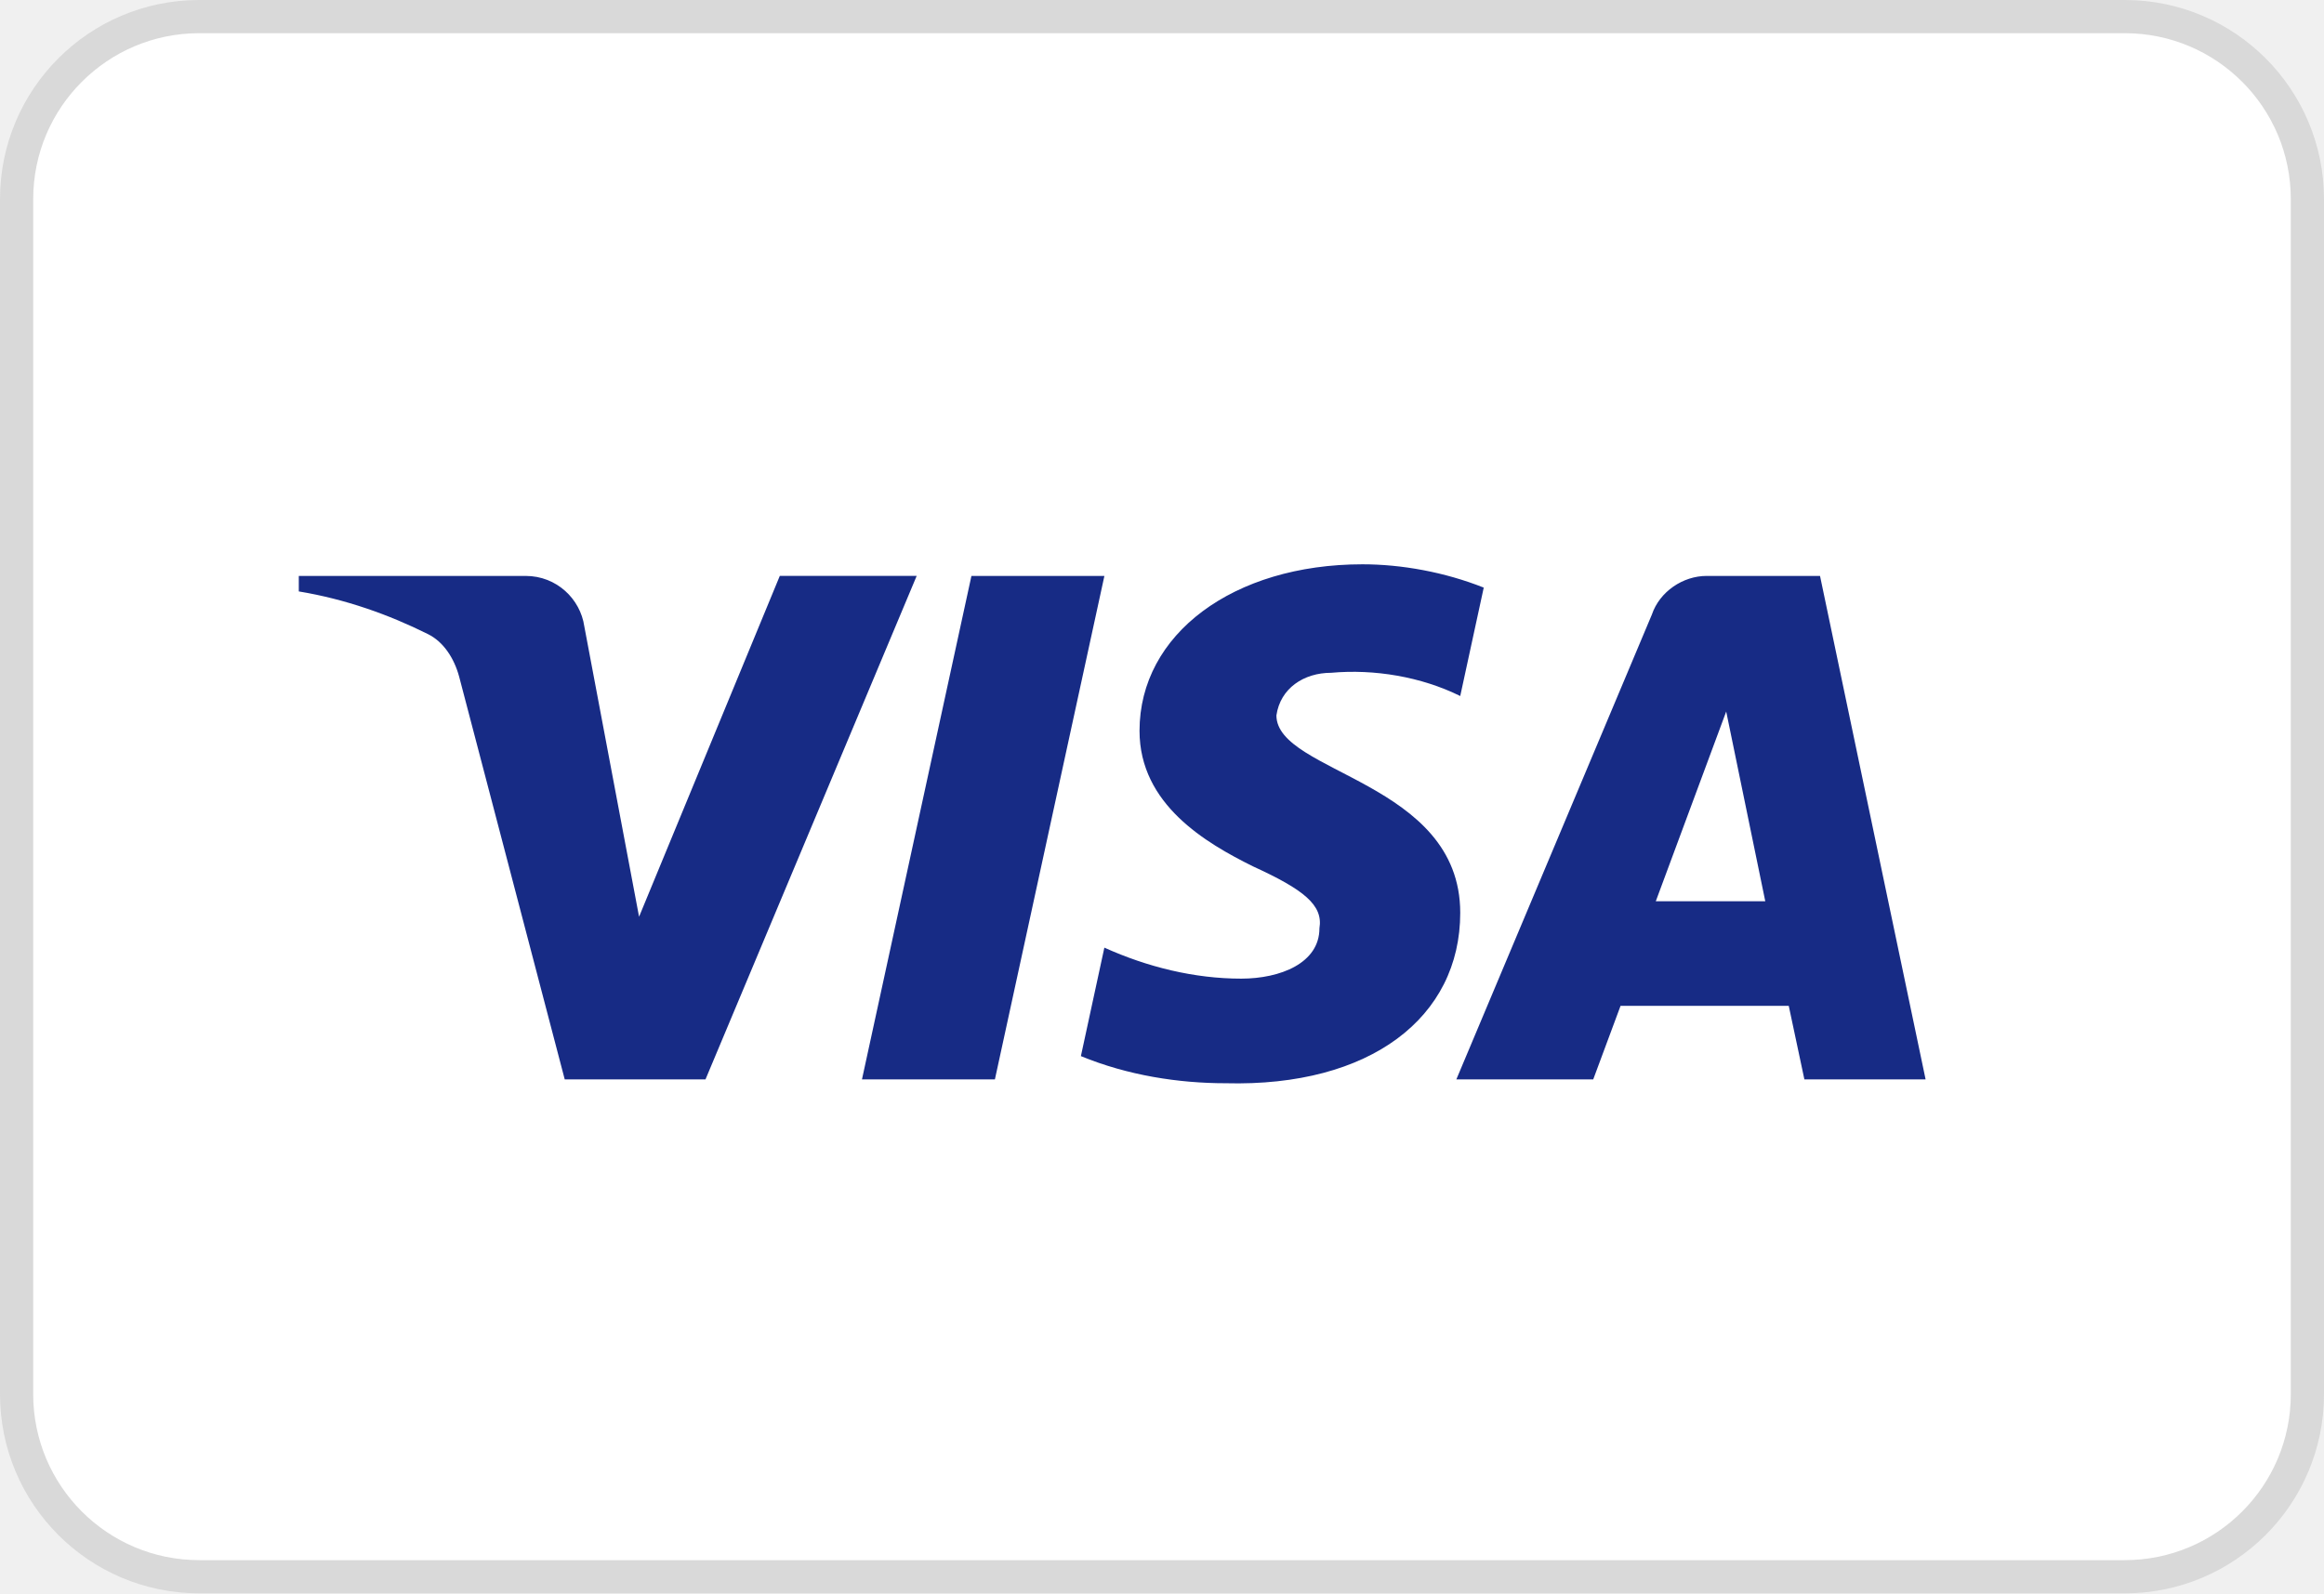
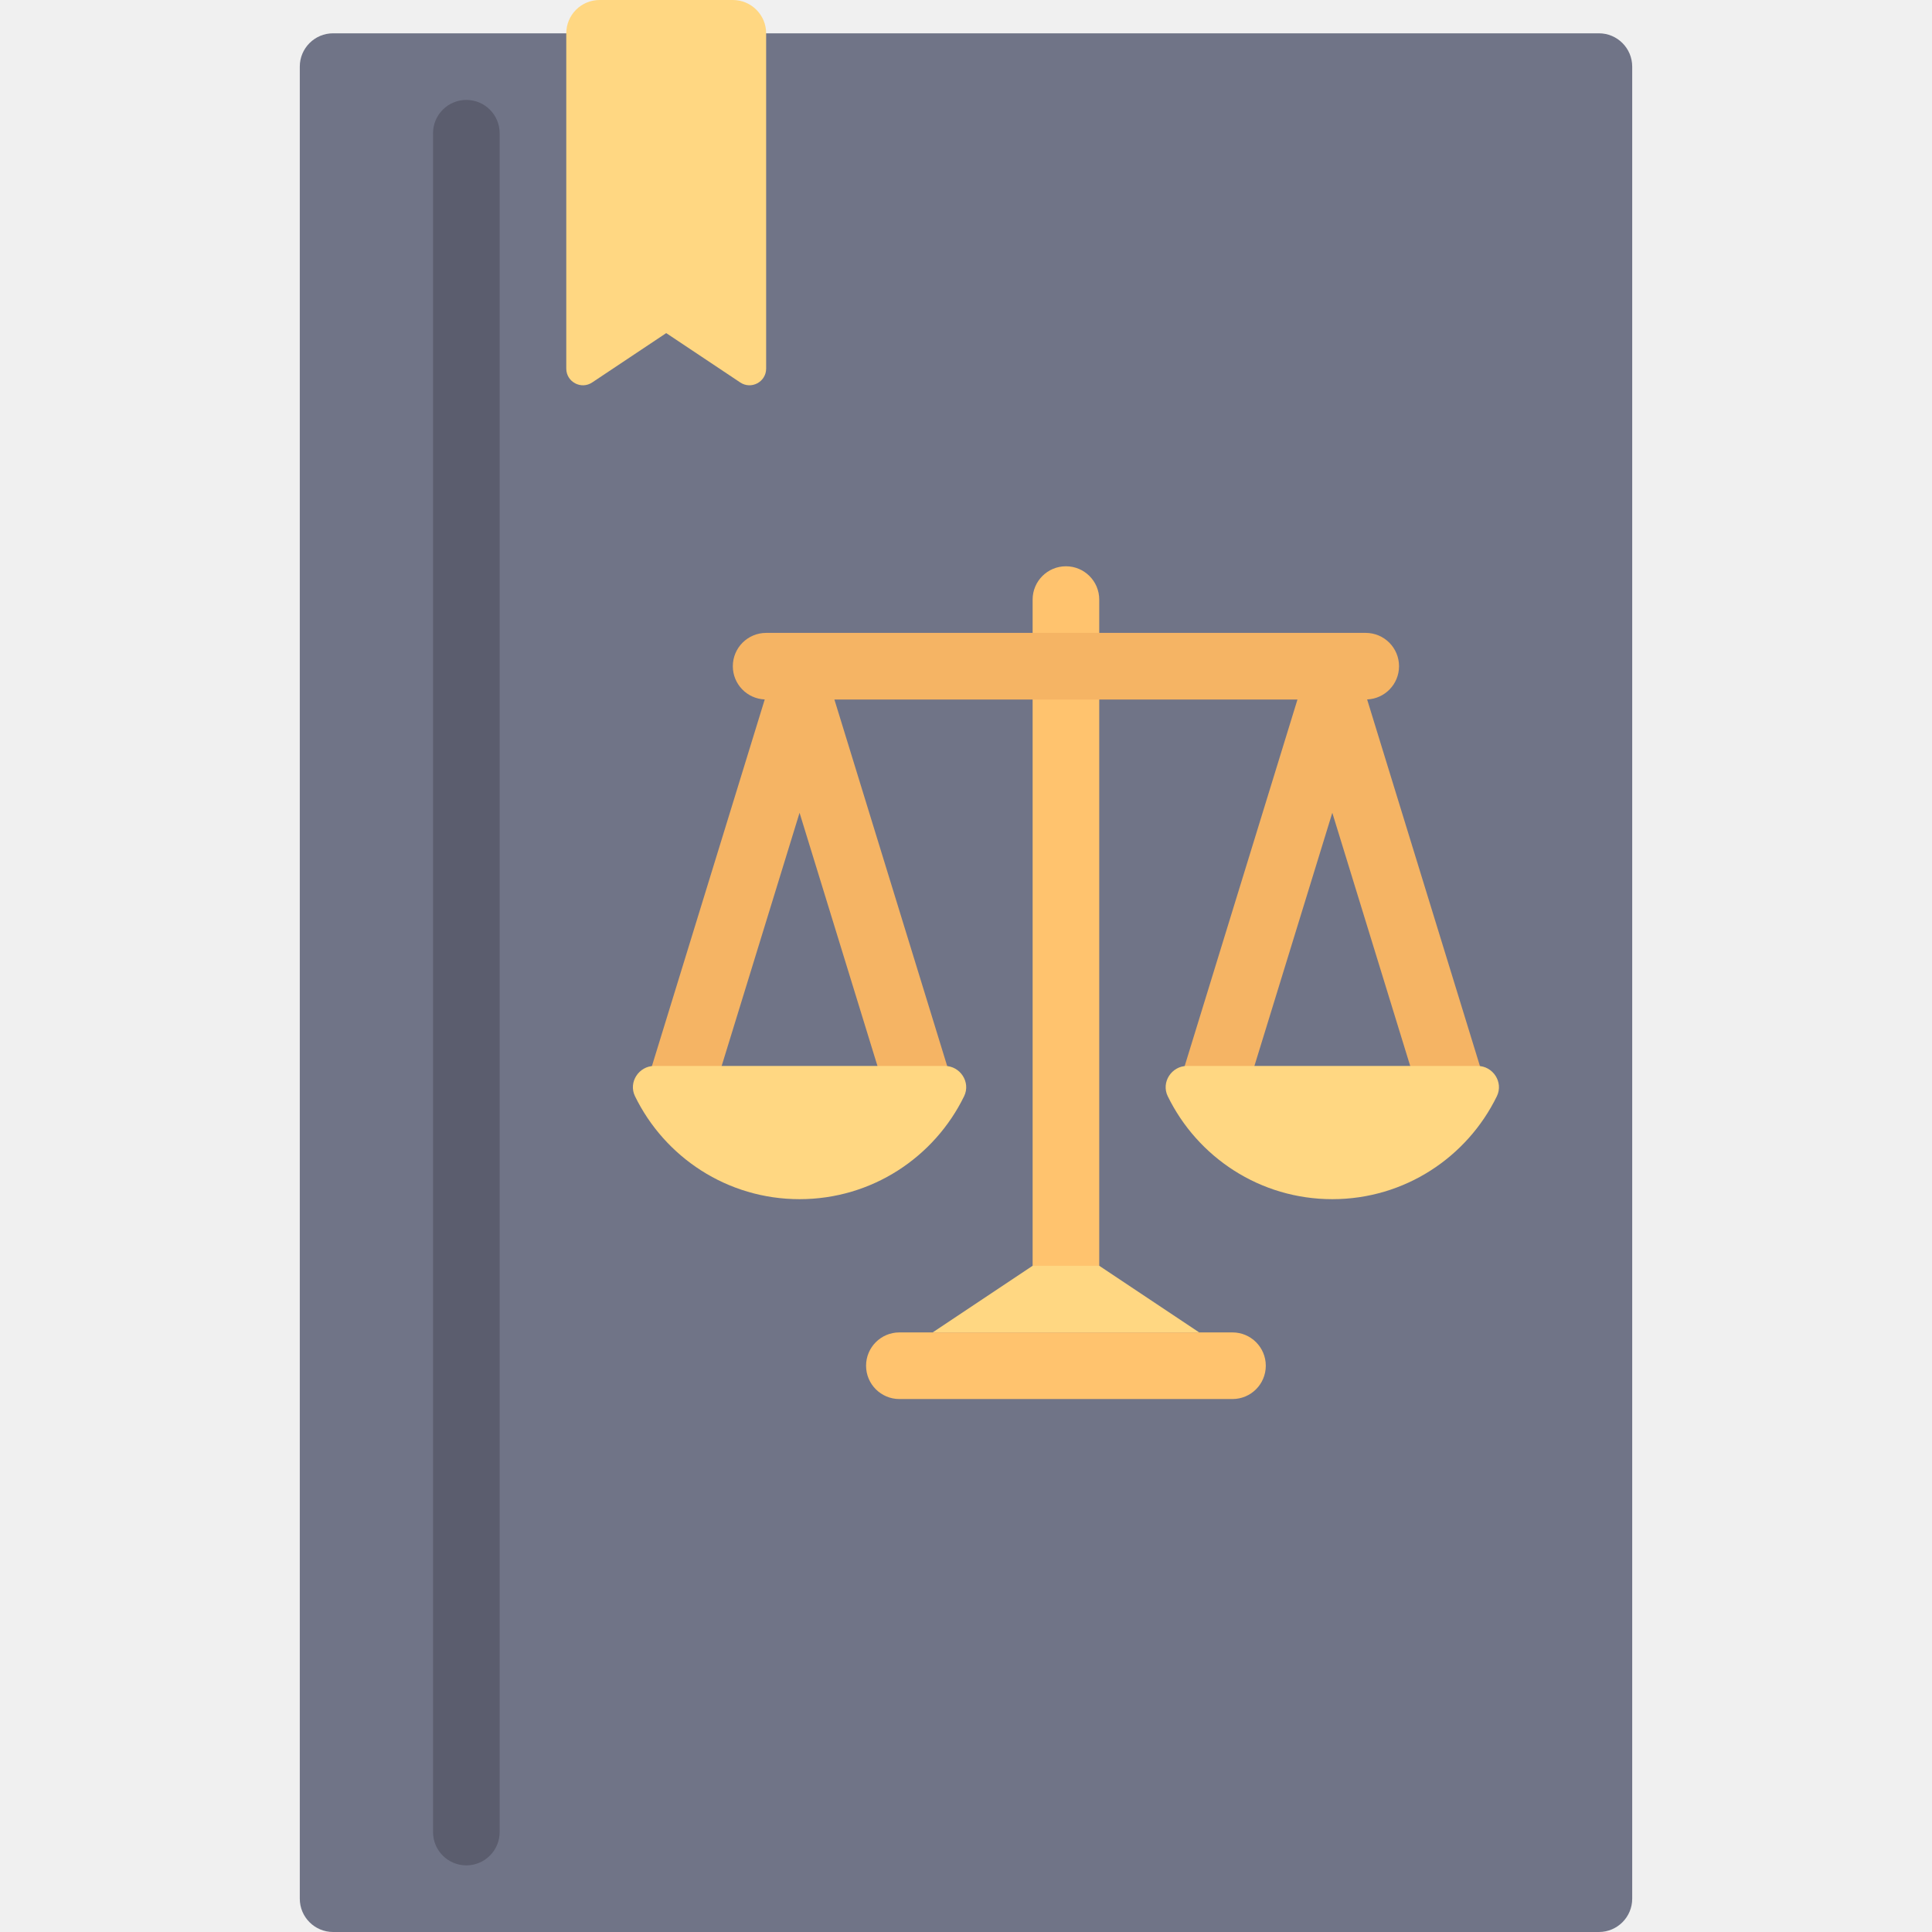
- <svg xmlns="http://www.w3.org/2000/svg" width="800" height="548.571" viewBox="0 -11 70 48" fill="none" version="1.1" id="svg1">
-   <defs id="defs1" />
-   <rect x="0.5" y="-10.5" width="69" height="47" rx="5.5" fill="#ffffff" stroke="#d9d9d9" id="rect1" />
-   <path fill-rule="evenodd" clip-rule="evenodd" d="M 21.25,21.517 H 17.01 L 13.83,9.385 C 13.679,8.827 13.358,8.333 12.887,8.101 11.711,7.516 10.414,7.051 9,6.817 V 6.35 h 6.831 c 0.943,0 1.65,0.702 1.768,1.516 l 1.65,8.751 4.239,-10.268 h 4.123 z m 8.717,0 H 25.963 L 29.26,6.35 h 4.005 z m 8.479,-10.965 c 0.118,-0.817 0.825,-1.284 1.65,-1.284 1.296,-0.117 2.708,0.117 3.887,0.7 L 44.691,6.702 C 43.512,6.234 42.216,6 41.039,6 c -3.887,0 -6.716,2.101 -6.716,5.016 0,2.218 2.003,3.383 3.418,4.084 1.53,0.7 2.119,1.167 2.001,1.866 0,1.049 -1.179,1.516 -2.355,1.516 -1.414,0 -2.829,-0.35 -4.123,-0.934 l -0.707,3.268 c 1.414,0.582 2.944,0.817 4.359,0.817 4.359,0.115 7.067,-1.984 7.067,-5.134 0,-3.967 -5.537,-4.2 -5.537,-5.949 z M 58,21.517 54.82,6.35 h -3.416 c -0.707,0 -1.414,0.467 -1.65,1.167 l -5.888,14 h 4.123 l 0.823,-2.216 h 5.066 l 0.471,2.216 z m -6.006,-11.082 1.177,5.716 h -3.298 z" fill="#172b85" id="path1" />
+ <svg xmlns="http://www.w3.org/2000/svg" height="800px" width="800px" version="1.1" id="Layer_1" viewBox="0 0 512 512" xml:space="preserve">
+   <path style="fill:#707487;" d="M423.724,512H88.276c-4.875,0-8.828-3.953-8.828-8.828V17.655c0-4.875,3.953-8.828,8.828-8.828  h335.448c4.875,0,8.828,3.953,8.828,8.828v485.517C432.552,508.047,428.599,512,423.724,512z" />
+   <path style="fill:#5B5D6E;" d="M123.586,494.345L123.586,494.345c-4.875,0-8.828-3.953-8.828-8.828V35.31  c0-4.875,3.953-8.828,8.828-8.828l0,0c4.875,0,8.828,3.953,8.828,8.828v450.207C132.414,490.392,128.461,494.345,123.586,494.345z" />
+   <path style="fill:#FFD782;" d="M196.172,101.356l-19.62-13.08l-19.62,13.08c-2.933,1.955-6.862-0.147-6.862-3.672V8.828  c0-4.875,3.953-8.828,8.828-8.828h35.31c4.875,0,8.828,3.953,8.828,8.828v88.856C203.034,101.209,199.105,103.311,196.172,101.356z" />
+   <g>
+     <path style="fill:#FFC36E;" d="M291.31,344.276h-17.655V158.897c0-4.875,3.953-8.828,8.828-8.828l0,0   c4.875,0,8.828,3.953,8.828,8.828V344.276z" />
+     <path style="fill:#FFC36E;" d="M326.621,370.759h-88.276c-4.875,0-8.828-3.953-8.828-8.828l0,0c0-4.875,3.953-8.828,8.828-8.828   h88.276c4.875,0,8.828,3.953,8.828,8.828l0,0C335.448,366.806,331.496,370.759,326.621,370.759z" />
+   </g>
+   <polygon style="fill:#FFD782;" points="273.655,335.448 247.172,353.103 317.793,353.103 291.31,335.448 " />
+   <path style="fill:#F5B464;" d="M362.303,185.361c4.701-0.196,8.456-4.058,8.456-8.809c0-4.875-3.953-8.828-8.828-8.828H203.034  c-4.875,0-8.828,3.953-8.828,8.828c0,4.749,3.754,8.612,8.456,8.809l-32.6,105.95h18.471l23.358-75.914l23.357,75.914h18.471  l-32.595-105.931h122.718L311.246,291.31h18.471l23.358-75.914l23.358,75.914h18.471L362.303,185.361z" />
+   <g>
+     <path style="fill:#FFD782;" d="M173.409,282.483c-4.107,0-6.932,4.329-5.132,8.02c7.878,16.152,24.431,27.29,43.614,27.29   s35.735-11.138,43.613-27.29c1.8-3.691-1.025-8.02-5.132-8.02H173.409z" />
+     <path style="fill:#FFD782;" d="M314.594,282.483c-4.107,0-6.932,4.329-5.132,8.02c7.878,16.153,24.43,27.29,43.613,27.29   c19.182,0,35.735-11.138,43.613-27.29c1.8-3.691-1.025-8.02-5.132-8.02H314.594z" />
+   </g>
</svg>
